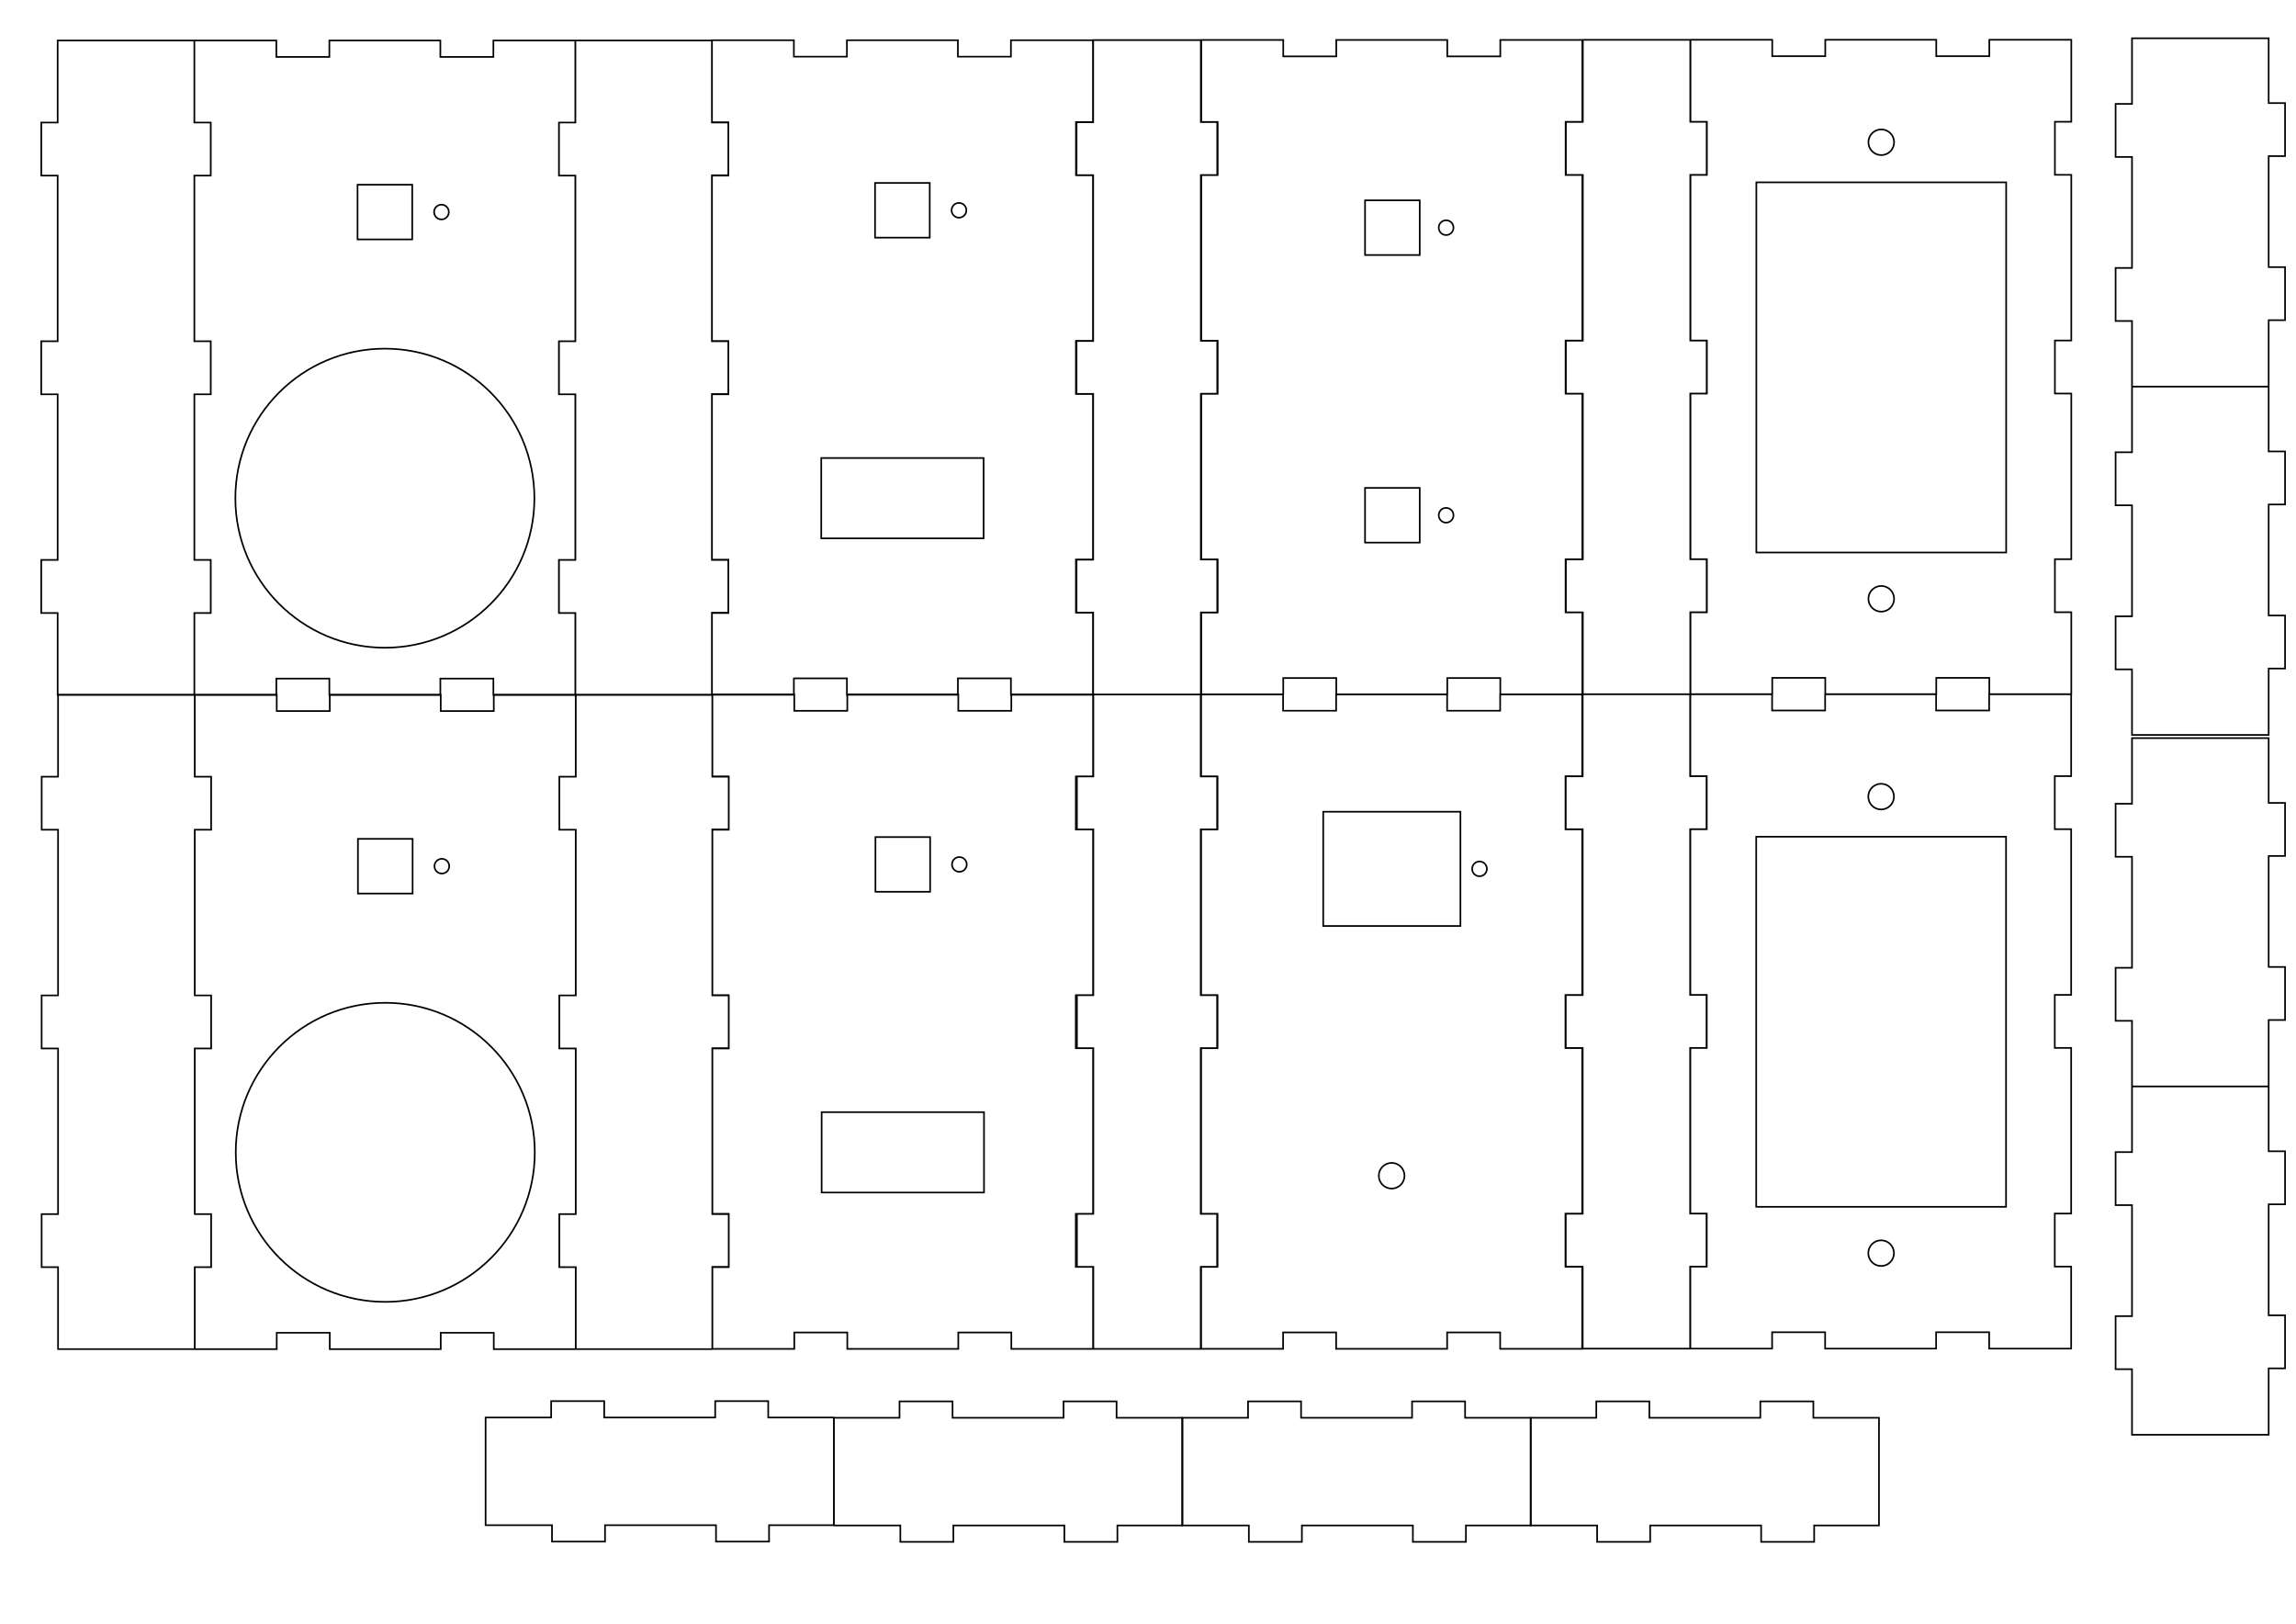
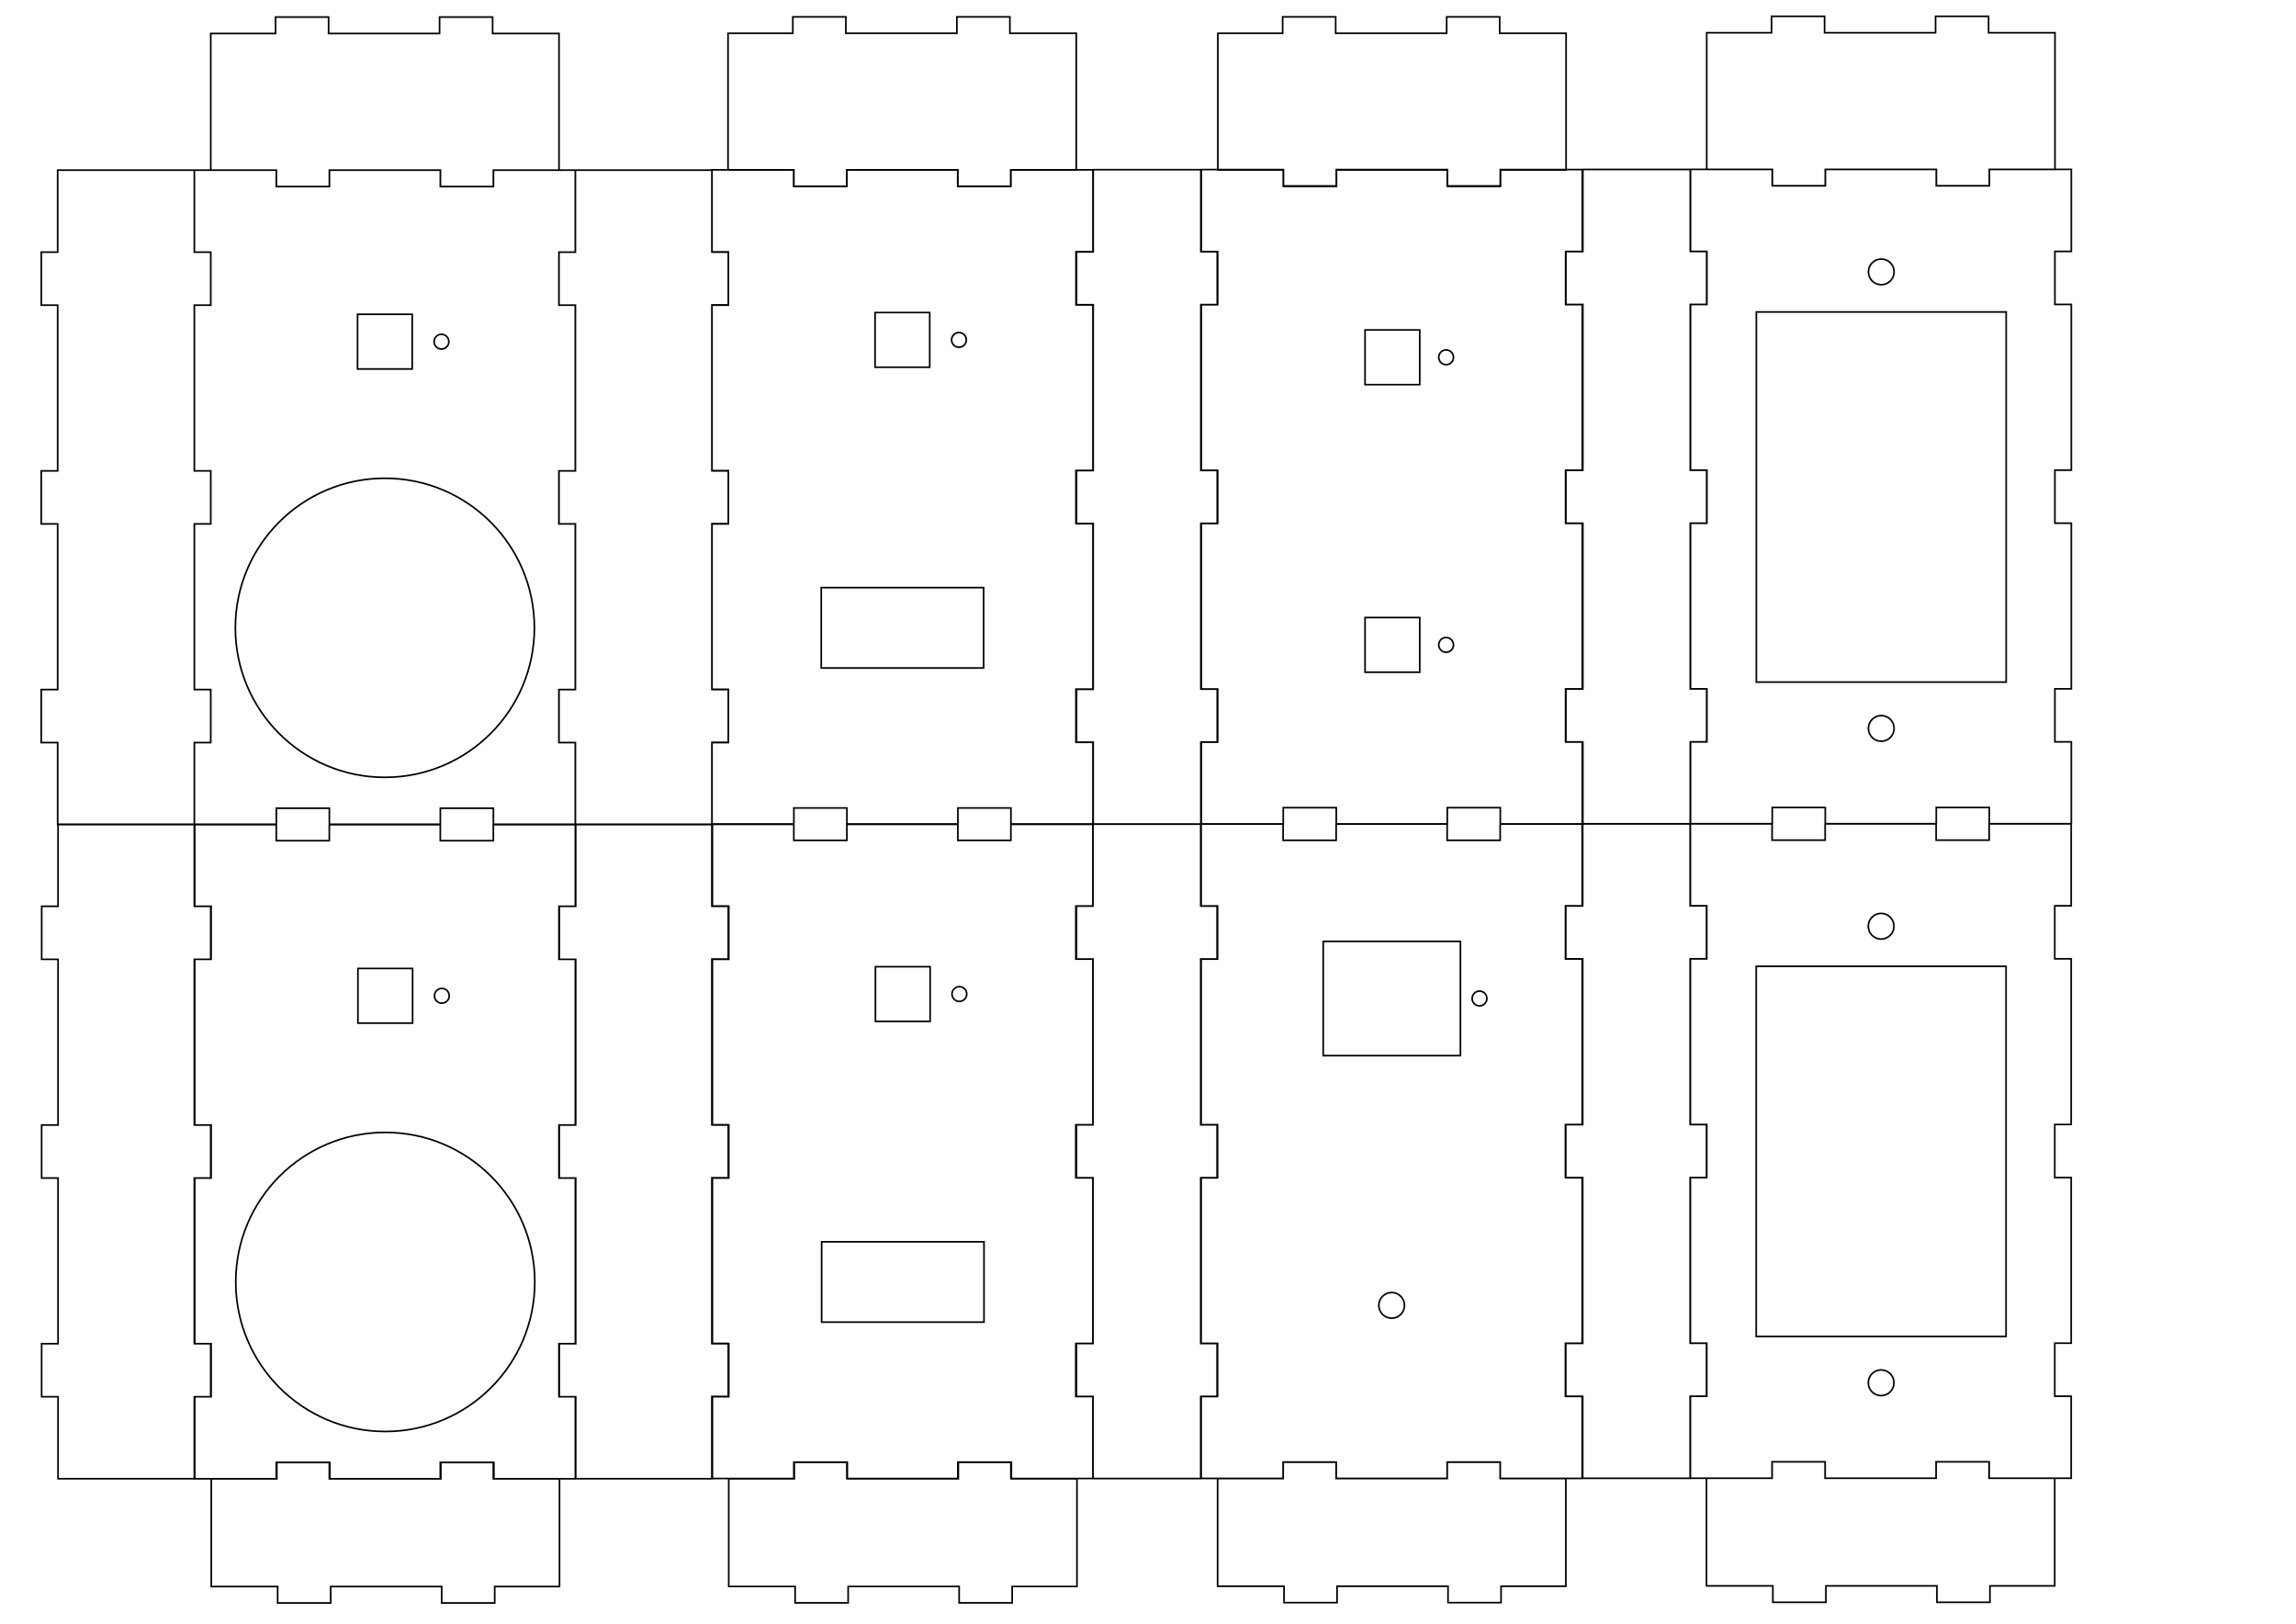
<svg xmlns="http://www.w3.org/2000/svg" width="1488.189" height="1052.362" id="svg5080" version="1.1">
  <defs id="defs3" />
  <g id="layer1" transform="translate(0,2.988066e-5)">
    <g id="g3063" transform="translate(0,-158)" />
-     <path id="rect4476-7-15-2-7-6-4-8-8-4" style="fill:none;stroke:#000000;stroke-width:1.063;stroke-miterlimit:4" d="m 1371.26,661.554 10.63,0 0,42.5 88.582,0 0,-43.031 10.63,0 0,-34.375 -10.63,0 0,-71.938 10.63,0 0,-34.375 -10.63,0 0,-42 -88.582,0 0,42.531 -10.63,0 0,34.375 10.63,0 0,71.938 -10.63,0 z m 0,225.758 10.63,0 0,42.5 88.582,0 0,-43.031 10.63,0 0,-34.375 -10.63,0 0,-71.938 10.63,0 0,-34.375 -10.63,0 0,-42 -88.582,0 0,42.531 -10.63,0 0,34.375 10.63,0 0,71.938 -10.63,0 z" />
    <g id="g3104" transform="translate(-78.18001,-495.0472)" />
-     <path style="fill:none;stroke:#000000;stroke-width:1.063;stroke-miterlimit:4" d="m 808.936,908.176 0,10.625 -42.5,0 0,69.781 43.031,0 0,10.63 34.375,0 0,-10.63 71.938,0 0,10.63 34.375,0 0,-10.63 42,0 0,-69.781 -42.531,0 0,-10.625 -34.375,0 0,10.625 -71.938,0 0,-10.625 z" id="path3255" />
-     <path style="fill:none;stroke:#000000;stroke-width:1.063;stroke-miterlimit:4" d="m 1034.669,908.176 0,10.625 -42.5,0 0,69.781 43.031,0 0,10.63 34.375,0 0,-10.63 71.938,0 0,10.63 34.375,0 0,-10.63 42,0 0,-69.781 -42.531,0 0,-10.625 -34.375,0 0,10.625 -71.938,0 0,-10.625 z" id="path3253" />
-     <path id="rect4476-7-15-2-7-6-4-8-8-4-8" style="fill:none;stroke:#000000;stroke-width:1.063;stroke-miterlimit:4" d="m 357.25,908.005 0,10.625 -42.5,0 0,69.781 43.031,0 0,10.63 34.375,0 0,-10.63 71.937,0 0,10.63 34.375,0 0,-10.63 42,0 0,-69.781 -42.531,0 0,-10.625 -34.375,0 0,10.625 -71.938,0 0,-10.625 z m 225.789,0.171 0,10.625 -42.5,0 0,69.781 43.031,0 0,10.63 34.376,0 0,-10.63 71.938,0 0,10.63 34.375,0 0,-10.63 42,0 0,-69.781 -42.531,0 0,-10.625 -34.375,0 0,10.625 -71.938,0 0,-10.625 z" />
    <g id="g3153" transform="translate(-0.855064,-2)">
      <g transform="translate(666.6803,-20.39713)" id="g3144" />
    </g>
-     <g id="g3063-1" transform="translate(-11.76581,248.209)">
-       <path id="rect3119-7-4-1-7-6" style="fill:none;stroke:#000000;stroke-width:1.063;stroke-miterlimit:4;stroke-dasharray:none" d="m 49.397,201.968 0,53.156 -10.614,0 0,34.374 10.614,0 0,107.376 -10.646,0 0,34.374 10.646,0 0,107.344 -10.646,0 0,34.377 10.646,0 0,53.123 88.584,0 0,-53.123 10.63,0 0,-34.377 -10.63,0 0,-107.344 10.63,0 0,-34.374 -10.63,0 0,-107.376 10.63,0 0,-34.374 -10.63,0 0,-53.156 z m 424.061,-0.178 0,53.156 10.629,0 0,34.375 -10.629,0 0,107.375 10.629,0 0,34.375 -10.629,0 0,107.344 10.629,0 0,34.375 -10.629,0 0,53.156 53.125,0 0,-10.628 34.375,0 0,10.628 71.938,0 0,-10.628 34.375,0 0,10.628 53.156,0 0,-53.156 -10.63,0 0,-34.375 10.63,0 0,-107.344 -10.63,0 0,-34.375 10.63,0 0,-107.375 -10.63,0 0,-34.375 10.63,0 0,-53.156 -53.156,0 0,10.633 -34.375,0 0,-10.633 -71.938,0 0,10.633 -34.375,0 0,-10.633 z m -88.54,0.178 0,53.156 -10.614,0 0,34.374 10.614,0 0,107.376 -10.646,0 0,34.374 10.646,0 0,107.344 -10.646,0 0,34.377 10.646,0 0,53.123 88.584,0 0,-53.123 10.63,0 0,-34.377 -10.63,0 0,-107.344 10.63,0 0,-34.374 -10.63,0 0,-107.376 10.63,0 0,-34.374 -10.63,0 0,-53.156 z m -246.916,0 0,53.156 10.629,0 0,34.375 -10.629,0 0,107.375 10.629,0 0,34.375 -10.629,0 0,107.344 10.629,0 0,34.375 -10.629,0 0,53.156 53.125,0 0,-10.628 34.375,0 0,10.628 71.938,0 0,-10.628 34.375,0 0,10.628 53.156,0 0,-53.156 -10.63,0 0,-34.375 10.63,0 0,-107.344 -10.63,0 0,-34.375 10.63,0 0,-107.375 -10.63,0 0,-34.375 10.63,0 0,-53.156 -53.156,0 0,10.633 -34.375,0 0,-10.633 -71.938,0 0,10.633 -34.375,0 0,-10.633 z m 406.323,270.563 105.236,0 0,52.087 -105.236,0 z m 94.05,-160.54 c 0,2.642 -2.142,4.784 -4.785,4.784 -2.642,0 -4.785,-2.142 -4.785,-4.784 0,-2.642 2.142,-4.784 4.785,-4.784 2.642,0 4.785,2.142 4.785,4.784 z m -59.177,-17.719 35.442,0 0,35.438 -35.442,0 z M 358.396,498.575 c 0,53.522 -43.388,96.909 -96.909,96.909 -53.522,0 -96.909,-43.388 -96.909,-96.909 0,-53.522 43.388,-96.909 96.909,-96.909 53.522,0 96.909,43.388 96.909,96.909 z M 302.939,313.131 c 0,2.642 -2.142,4.784 -4.783,4.784 -2.642,0 -4.783,-2.142 -4.783,-4.784 0,-2.642 2.142,-4.784 4.783,-4.784 2.642,0 4.783,2.142 4.783,4.784 z m -59.173,-17.719 35.442,0 0,35.438 -35.442,0 z m -194.623,-517.369 0,53.156 -10.614,0 0,34.374 10.614,0 0,107.376 -10.646,0 0,34.374 10.646,0 0,107.344 -10.646,0 0,34.377 10.646,0 0,53.123 88.584,0 0,-53.123 10.63,0 0,-34.377 -10.63,0 0,-107.344 10.63,0 0,-34.374 -10.63,0 0,-107.376 10.63,0 0,-34.374 -10.63,0 0,-53.156 z m 424.061,-0.178 0,53.156 10.629,0 0,34.375 -10.629,0 0,107.375 10.629,0 0,34.375 -10.629,0 0,107.344 10.629,0 0,34.375 -10.629,0 0,53.156 53.125,0 0,-10.628 34.375,0 0,10.628 71.938,0 0,-10.628 34.375,0 0,10.628 53.156,0 0,-53.156 -10.63,0 0,-34.375 10.63,0 0,-107.344 -10.63,0 0,-34.375 10.63,0 0,-107.375 -10.63,0 0,-34.375 10.63,0 0,-53.156 -53.156,0 0,10.633 -34.375,0 0,-10.633 -71.938,0 0,10.633 -34.375,0 0,-10.633 z m -88.54,0.178 0,53.156 -10.614,0 0,34.374 10.614,0 0,107.376 -10.646,0 0,34.374 10.646,0 0,107.344 -10.646,0 0,34.377 10.646,0 0,53.123 88.584,0 0,-53.123 10.63,0 0,-34.377 -10.63,0 0,-107.344 10.63,0 0,-34.374 -10.63,0 0,-107.376 10.63,0 0,-34.374 -10.63,0 0,-53.156 z m -246.916,0 0,53.156 10.629,0 0,34.375 -10.629,0 0,107.375 10.629,0 0,34.375 -10.629,0 0,107.344 10.629,0 0,34.375 -10.629,0 0,53.156 53.125,0 0,-10.628 34.375,0 0,10.628 71.938,0 0,-10.628 34.375,0 0,10.628 53.156,0 0,-53.156 -10.63,0 0,-34.375 10.63,0 0,-107.344 -10.63,0 0,-34.375 10.63,0 0,-107.375 -10.63,0 0,-34.375 10.63,0 0,-53.156 -53.156,0 0,10.633 -34.375,0 0,-10.633 -71.938,0 0,10.633 -34.375,0 0,-10.633 z m 406.323,270.563 105.236,0 0,52.087 -105.236,0 z m 94.05,-160.54 c 0,2.642 -2.142,4.784 -4.785,4.784 -2.642,0 -4.785,-2.142 -4.785,-4.784 0,-2.642 2.142,-4.784 4.785,-4.784 2.642,0 4.785,2.142 4.785,4.784 z m -59.177,-17.719 35.442,0 0,35.438 -35.442,0 z M 358.142,74.649 c 0,53.522 -43.388,96.909 -96.909,96.909 -53.522,0 -96.909,-43.388 -96.909,-96.909 0,-53.522 43.388,-96.909 96.909,-96.909 53.522,0 96.909,43.388 96.909,96.909 z M 302.684,-110.794 c 0,2.642 -2.142,4.784 -4.783,4.784 -2.642,0 -4.783,-2.142 -4.783,-4.784 0,-2.642 2.142,-4.784 4.783,-4.784 2.642,0 4.783,2.142 4.783,4.784 z m -59.173,-17.719 35.442,0 0,35.438 -35.442,0 z M 922.119,513.736 c 0,4.599 -3.728,8.327 -8.327,8.327 -4.599,0 -8.327,-3.728 -8.327,-8.327 0,-4.599 3.728,-8.327 8.327,-8.327 4.599,0 8.327,3.728 8.327,8.327 z m 53.401,-198.869 c 0,2.642 -2.142,4.784 -4.785,4.784 -2.642,0 -4.785,-2.142 -4.785,-4.784 0,-2.642 2.142,-4.784 4.785,-4.784 2.642,0 4.785,2.142 4.785,4.784 z m -106.089,-37.028 88.937,0 0,74.055 -88.937,0 z m 237.826,-76.218 0,53.156 10.629,0 0,34.375 -10.629,0 0,107.375 10.629,0 0,34.375 -10.629,0 0,107.344 10.629,0 0,34.375 -10.629,0 0,53.156 53.125,0 0,-10.628 34.375,0 0,10.628 71.938,0 0,-10.628 34.375,0 0,10.628 53.156,0 0,-53.156 -10.63,0 0,-34.375 10.63,0 0,-107.344 -10.63,0 0,-34.375 10.63,0 0,-107.375 -10.63,0 0,-34.375 10.63,0 0,-53.156 -53.156,0 0,10.633 -34.375,0 0,-10.633 -71.938,0 0,10.633 -34.375,0 0,-10.633 z m -69.638,0.047 0,53.156 -11.156,0 0,34.374 11.156,0 0,107.376 -11.188,0 0,34.374 11.188,0 0,107.345 -11.188,0 0,34.377 11.188,0 0,53.123 69.781,0 0,-53.123 10.63,0 0,-34.377 -10.63,0 0,-107.345 10.63,0 0,-34.374 -10.63,0 0,-107.376 10.63,0 0,-34.374 -10.63,0 0,-53.156 z m -317.374,0.159 0,53.156 -11.156,0 0,34.374 11.156,0 0,107.376 -11.187,0 0,34.374 11.187,0 0,107.345 -11.187,0 0,34.377 11.187,0 0,53.123 69.781,0 0,-53.123 10.63,0 0,-34.377 -10.63,0 0,-107.345 10.63,0 0,-34.374 -10.63,0 0,-107.376 10.63,0 0,-34.374 -10.63,0 0,-53.156 z m 70.063,-0.084 0,53.156 10.629,0 0,34.375 -10.629,0 0,107.375 10.629,0 0,34.375 -10.629,0 0,107.344 10.629,0 0,34.375 -10.629,0 0,53.156 53.125,0 0,-10.628 34.375,0 0,10.628 71.938,0 0,-10.628 34.375,0 0,10.628 53.156,0 0,-53.156 -10.63,0 0,-34.375 10.63,0 0,-107.344 -10.63,0 0,-34.375 10.63,0 0,-107.375 -10.63,0 0,-34.375 10.63,0 0,-53.156 -53.156,0 0,10.633 -34.375,0 0,-10.633 -71.938,0 0,10.633 -34.375,0 0,-10.633 z m 359.776,92.273 161.929,0 0,239.882 -161.929,0 z m 89.291,269.897 c 0,4.599 -3.728,8.327 -8.327,8.327 -4.599,0 -8.327,-3.728 -8.327,-8.327 0,-4.599 3.728,-8.327 8.327,-8.327 4.599,0 8.327,3.728 8.327,8.327 z m 0,-295.866 c 0,4.599 -3.728,8.327 -8.327,8.327 -4.599,0 -8.327,-3.728 -8.327,-8.327 0,-4.599 3.728,-8.327 8.327,-8.327 4.599,0 8.327,3.728 8.327,8.327 z m -132.03,-490.49 0,53.156 10.629,0 0,34.375 -10.629,0 0,107.375 10.629,0 0,34.375 -10.629,0 0,107.344 10.629,0 0,34.375 -10.629,0 0,53.156 53.125,0 0,-10.628 34.375,0 0,10.628 71.938,0 0,-10.628 34.375,0 0,10.628 53.156,0 0,-53.156 -10.63,0 0,-34.375 10.63,0 0,-107.344 -10.63,0 0,-34.375 10.63,0 0,-107.375 -10.63,0 0,-34.375 10.63,0 0,-53.156 -53.156,0 0,10.633 -34.375,0 0,-10.633 -71.938,0 0,10.633 -34.375,0 0,-10.633 z m -69.638,0.047 0,53.156 -11.156,0 0,34.374 11.156,0 0,107.376 -11.188,0 0,34.374 11.188,0 0,107.345 -11.188,0 0,34.377 11.188,0 0,53.123 69.781,0 0,-53.123 10.63,0 0,-34.377 -10.63,0 0,-107.345 10.63,0 0,-34.374 -10.63,0 0,-107.376 10.63,0 0,-34.374 -10.63,0 0,-53.156 z m -317.374,0.159 0,53.156 -11.156,0 0,34.374 11.156,0 0,107.376 -11.188,0 0,34.374 11.188,0 0,107.345 -11.188,0 0,34.377 11.188,0 0,53.123 69.781,0 0,-53.123 10.63,0 0,-34.377 -10.63,0 0,-107.345 10.63,0 0,-34.374 -10.63,0 0,-107.376 10.63,0 0,-34.374 -10.63,0 0,-53.156 z m 70.063,-0.084 0,53.156 10.629,0 0,34.375 -10.629,0 0,107.375 10.629,0 0,34.375 -10.629,0 0,107.344 10.629,0 0,34.375 -10.629,0 0,53.156 53.125,0 0,-10.628 34.375,0 0,10.628 71.937,0 0,-10.628 34.375,0 0,10.628 53.156,0 0,-53.156 -10.63,0 0,-34.375 10.63,0 0,-107.344 -10.63,0 0,-34.375 10.63,0 0,-107.375 -10.63,0 0,-34.375 10.63,0 0,-53.156 -53.156,0 0,10.633 -34.375,0 0,-10.633 -71.937,0 0,10.633 -34.375,0 0,-10.633 z m 359.776,92.273 161.929,0 0,239.882 -161.929,0 z m 89.291,269.897 c 0,4.599 -3.728,8.327 -8.327,8.327 -4.599,0 -8.327,-3.728 -8.327,-8.327 0,-4.599 3.728,-8.327 8.327,-8.327 4.599,0 8.327,3.728 8.327,8.327 z m 0,-295.866 c 0,4.599 -3.728,8.327 -8.327,8.327 -4.599,0 -8.327,-3.728 -8.327,-8.327 0,-4.599 3.728,-8.327 8.327,-8.327 4.599,0 8.327,3.728 8.327,8.327 z M 953.87,85.711 c 0,2.642 -2.142,4.784 -4.785,4.784 -2.642,0 -4.785,-2.142 -4.785,-4.784 0,-2.642 2.142,-4.784 4.785,-4.784 2.642,0 4.785,2.142 4.785,4.784 z m 0,-186.378 c 0,2.642 -2.142,4.784 -4.785,4.784 -2.642,0 -4.785,-2.142 -4.785,-4.784 0,-2.642 2.142,-4.784 4.785,-4.784 2.642,0 4.785,2.142 4.785,4.784 z m -57.329,168.659 35.442,0 0,35.438 -35.442,0 z m 0,-186.378 35.442,0 0,35.438 -35.442,0 z" />
-     </g>
-     <path id="rect4476-7-15-2-7-6-4-8-8-4-1" style="fill:none;stroke:#000000;stroke-width:1.063;stroke-miterlimit:4" d="m 1371.26,208.022 10.63,0 0,42.5 88.582,0 0,-43.031 10.63,0 0,-34.375 -10.63,0 0,-71.938 10.63,0 0,-34.375 -10.63,0 0,-42 -88.582,0 0,42.531 -10.63,0 0,34.375 10.63,0 0,71.938 -10.63,0 z m 0,225.758 10.63,0 0,42.5 88.582,0 0,-43.031 10.63,0 0,-34.375 -10.63,0 0,-71.938 10.63,0 0,-34.375 -10.63,0 0,-42 -88.582,0 0,42.531 -10.63,0 0,34.375 10.63,0 0,71.938 -10.63,0 z" />
+     <g id="g3063-1" transform="translate(-11.76581,248.209)" />
+     <path id="rect4476-7-15-2-7-6-4-8-8-4-1" style="fill:none;stroke:#000000;stroke-width:1.063;stroke-miterlimit:4" d="m 972.583,120.79 0,-10.63 42.5,0 0,-88.582 -43.031,0 0,-10.63 -34.375,0 0,10.63 -71.938,0 0,-10.63 -34.375,0 0,10.63 -42,0 0,88.582 42.531,0 0,10.63 34.375,0 0,-10.63 71.938,0 0,10.63 z m 316.882,-0.379 0,-10.63 42.5,0 0,-88.582 -43.031,0 0,-10.63 -34.375,0 0,10.63 -71.938,0 0,-10.63 -34.375,0 0,10.63 -42,0 0,88.582 42.531,0 0,10.63 34.375,0 0,-10.63 71.938,0 0,10.63 z m -1110.032,827.354 0,10.625 -42.5,0 0,69.781 43.031,0 0,10.63 34.375,0 0,-10.63 71.937,0 0,10.63 34.375,0 0,-10.63 42,0 0,-69.781 -42.531,0 0,-10.625 -34.375,0 0,10.625 -71.938,0 0,-10.625 z m 335.404,-0.049 0,10.625 -42.5,0 0,69.781 43.031,0 0,10.63 34.376,0 0,-10.63 71.938,0 0,10.63 34.375,0 0,-10.63 42,0 0,-69.781 -42.531,0 0,-10.625 -34.375,0 0,10.625 -71.938,0 0,-10.625 z m 633.752,-0.373 0,10.625 -42.5,0 0,69.781 43.031,0 0,10.63 34.375,0 0,-10.63 71.938,0 0,10.63 34.375,0 0,-10.63 42,0 0,-69.781 -42.531,0 0,-10.625 -34.375,0 0,10.625 -71.938,0 0,-10.625 z m -316.869,0.221 0,10.625 -42.5,0 0,69.781 43.031,0 0,10.63 34.375,0 0,-10.63 71.938,0 0,10.63 34.375,0 0,-10.63 42,0 0,-69.781 -42.532,0 0,-10.625 -34.375,0 0,10.625 -71.938,0 0,-10.625 z m 53.055,-733.74 35.442,0 0,35.438 -35.442,0 z m 0,186.378 35.442,0 0,35.438 -35.442,0 z m 57.329,-168.659 c 0,2.642 -2.142,4.784 -4.785,4.784 -2.642,0 -4.785,-2.142 -4.785,-4.784 0,-2.642 2.142,-4.784 4.785,-4.784 2.642,0 4.785,2.142 4.785,4.784 z m 0,186.378 c 0,2.642 -2.142,4.784 -4.785,4.784 -2.642,0 -4.785,-2.142 -4.785,-4.784 0,-2.642 2.142,-4.784 4.785,-4.784 2.642,0 4.785,2.142 4.785,4.784 z m 285.595,-241.73 c 0,4.599 -3.728,8.327 -8.327,8.327 -4.599,0 -8.327,-3.728 -8.327,-8.327 0,-4.599 3.728,-8.327 8.327,-8.327 4.599,0 8.327,3.728 8.327,8.327 z m 0,295.866 c 0,4.599 -3.728,8.327 -8.327,8.327 -4.599,0 -8.327,-3.728 -8.327,-8.327 0,-4.599 3.728,-8.327 8.327,-8.327 4.599,0 8.327,3.728 8.327,8.327 z m -89.291,-269.897 161.929,0 0,239.882 -161.929,0 z m -359.776,-92.273 0,53.156 10.629,0 0,34.375 -10.629,0 0,107.375 10.629,0 0,34.375 -10.629,0 0,107.344 10.629,0 0,34.375 -10.629,0 0,53.156 53.125,0 0,-10.628 34.375,0 0,10.628 71.937,0 0,-10.628 34.375,0 0,10.628 53.156,0 0,-53.156 -10.63,0 0,-34.375 10.63,0 0,-107.344 -10.63,0 0,-34.375 10.63,0 0,-107.375 -10.63,0 0,-34.375 10.63,0 0,-53.156 -53.156,0 0,10.633 -34.375,0 0,-10.633 -71.937,0 0,10.633 -34.375,0 0,-10.633 z m -70.063,0.084 0,53.156 -11.156,0 0,34.374 11.156,0 0,107.376 -11.188,0 0,34.374 11.188,0 0,107.345 -11.188,0 0,34.377 11.188,0 0,53.123 69.781,0 0,-53.123 10.63,0 0,-34.377 -10.63,0 0,-107.345 10.63,0 0,-34.374 -10.63,0 0,-107.376 10.63,0 0,-34.374 -10.63,0 0,-53.156 z m 317.374,-0.159 0,53.156 -11.156,0 0,34.374 11.156,0 0,107.376 -11.188,0 0,34.374 11.188,0 0,107.345 -11.188,0 0,34.377 11.188,0 0,53.123 69.781,0 0,-53.123 10.63,0 0,-34.377 -10.63,0 0,-107.345 10.63,0 0,-34.374 -10.63,0 0,-107.376 10.63,0 0,-34.374 -10.63,0 0,-53.156 z m 69.638,-0.047 0,53.156 10.629,0 0,34.375 -10.629,0 0,107.375 10.629,0 0,34.375 -10.629,0 0,107.344 10.629,0 0,34.375 -10.629,0 0,53.156 53.125,0 0,-10.628 34.375,0 0,10.628 71.938,0 0,-10.628 34.375,0 0,10.628 53.156,0 0,-53.156 -10.63,0 0,-34.375 10.63,0 0,-107.344 -10.63,0 0,-34.375 10.63,0 0,-107.375 -10.63,0 0,-34.375 10.63,0 0,-53.156 -53.156,0 0,10.633 -34.375,0 0,-10.633 -71.938,0 0,10.633 -34.375,0 0,-10.633 z m 132.03,490.49 c 0,4.599 -3.728,8.327 -8.327,8.327 -4.599,0 -8.327,-3.728 -8.327,-8.327 0,-4.599 3.728,-8.327 8.327,-8.327 4.599,0 8.327,3.728 8.327,8.327 z m 0,295.866 c 0,4.599 -3.728,8.327 -8.327,8.327 -4.599,0 -8.327,-3.728 -8.327,-8.327 0,-4.599 3.728,-8.327 8.327,-8.327 4.599,0 8.327,3.728 8.327,8.327 z m -89.291,-269.897 161.929,0 0,239.882 -161.929,0 z m -359.776,-92.273 0,53.156 10.629,0 0,34.375 -10.629,0 0,107.375 10.629,0 0,34.375 -10.629,0 0,107.344 10.629,0 0,34.375 -10.629,0 0,53.156 53.125,0 0,-10.628 34.375,0 0,10.628 71.938,0 0,-10.628 34.375,0 0,10.628 53.156,0 0,-53.156 -10.63,0 0,-34.375 10.63,0 0,-107.344 -10.63,0 0,-34.375 10.63,0 0,-107.375 -10.63,0 0,-34.375 10.63,0 0,-53.156 -53.156,0 0,10.633 -34.375,0 0,-10.633 -71.938,0 0,10.633 -34.375,0 0,-10.633 z m -70.063,0.084 0,53.156 -11.156,0 0,34.374 11.156,0 0,107.376 -11.187,0 0,34.374 11.187,0 0,107.345 -11.187,0 0,34.377 11.187,0 0,53.123 69.781,0 0,-53.123 10.63,0 0,-34.377 -10.63,0 0,-107.345 10.63,0 0,-34.374 -10.63,0 0,-107.376 10.63,0 0,-34.374 -10.63,0 0,-53.156 z m 317.374,-0.159 0,53.156 -11.156,0 0,34.374 11.156,0 0,107.376 -11.188,0 0,34.374 11.188,0 0,107.345 -11.188,0 0,34.377 11.188,0 0,53.123 69.781,0 0,-53.123 10.63,0 0,-34.377 -10.63,0 0,-107.345 10.63,0 0,-34.374 -10.63,0 0,-107.376 10.63,0 0,-34.374 -10.63,0 0,-53.156 z m 69.638,-0.047 0,53.156 10.629,0 0,34.375 -10.629,0 0,107.375 10.629,0 0,34.375 -10.629,0 0,107.344 10.629,0 0,34.375 -10.629,0 0,53.156 53.125,0 0,-10.628 34.375,0 0,10.628 71.938,0 0,-10.628 34.375,0 0,10.628 53.156,0 0,-53.156 -10.63,0 0,-34.375 10.63,0 0,-107.344 -10.63,0 0,-34.375 10.63,0 0,-107.375 -10.63,0 0,-34.375 10.63,0 0,-53.156 -53.156,0 0,10.633 -34.375,0 0,-10.633 -71.938,0 0,10.633 -34.375,0 0,-10.633 z m -237.826,76.218 88.937,0 0,74.055 -88.937,0 z m 106.089,37.028 c 0,2.642 -2.142,4.784 -4.785,4.784 -2.642,0 -4.785,-2.142 -4.785,-4.784 0,-2.642 2.142,-4.784 4.785,-4.784 2.642,0 4.785,2.142 4.785,4.784 z M 910.353,845.945 c 0,4.599 -3.728,8.327 -8.327,8.327 -4.599,0 -8.327,-3.728 -8.327,-8.327 0,-4.599 3.728,-8.327 8.327,-8.327 4.599,0 8.327,3.728 8.327,8.327 z m -678.607,-642.25 35.442,0 0,35.438 -35.442,0 z m 59.173,17.719 c 0,2.642 -2.142,4.784 -4.783,4.784 -2.642,0 -4.783,-2.142 -4.783,-4.784 0,-2.642 2.142,-4.784 4.783,-4.784 2.642,0 4.783,2.142 4.783,4.784 z m 55.457,185.443 c 0,53.522 -43.388,96.909 -96.909,96.909 -53.522,0 -96.909,-43.388 -96.909,-96.909 0,-53.522 43.388,-96.909 96.909,-96.909 53.522,0 96.909,43.388 96.909,96.909 z m 220.802,-204.303 35.442,0 0,35.438 -35.442,0 z m 59.177,17.719 c 0,2.642 -2.142,4.784 -4.785,4.784 -2.642,0 -4.785,-2.142 -4.785,-4.784 0,-2.642 2.142,-4.784 4.785,-4.784 2.642,0 4.785,2.142 4.785,4.784 z m -94.05,160.54 105.236,0 0,52.087 -105.236,0 z M 125.982,110.252 l 0,53.156 10.629,0 0,34.375 -10.629,0 0,107.375 10.629,0 0,34.375 -10.629,0 0,107.344 10.629,0 0,34.375 -10.629,0 0,53.156 53.125,0 0,-10.628 34.375,0 0,10.628 71.938,0 0,-10.628 34.375,0 0,10.628 53.156,0 0,-53.156 -10.63,0 0,-34.375 10.63,0 0,-107.344 -10.63,0 0,-34.375 10.63,0 0,-107.375 -10.63,0 0,-34.375 10.63,0 0,-53.156 -53.156,0 0,10.633 -34.375,0 0,-10.633 -71.938,0 0,10.633 -34.375,0 0,-10.633 z m 246.916,0 0,53.156 -10.614,0 0,34.374 10.614,0 0,107.376 -10.646,0 0,34.374 10.646,0 0,107.344 -10.646,0 0,34.377 10.646,0 0,53.123 88.584,0 0,-53.123 10.63,0 0,-34.377 -10.63,0 0,-107.344 10.63,0 0,-34.374 -10.63,0 0,-107.376 10.63,0 0,-34.374 -10.63,0 0,-53.156 z m 88.54,-0.178 0,53.156 10.629,0 0,34.375 -10.629,0 0,107.375 10.629,0 0,34.375 -10.629,0 0,107.344 10.629,0 0,34.375 -10.629,0 0,53.156 53.125,0 0,-10.628 34.375,0 0,10.628 71.938,0 0,-10.628 34.375,0 0,10.628 53.156,0 0,-53.156 -10.63,0 0,-34.375 10.63,0 0,-107.344 -10.63,0 0,-34.375 10.63,0 0,-107.375 -10.63,0 0,-34.375 10.63,0 0,-53.156 -53.156,0 0,10.633 -34.375,0 0,-10.633 -71.938,0 0,10.633 -34.375,0 0,-10.633 z m -424.061,0.178 0,53.156 -10.614,0 0,34.374 10.614,0 0,107.376 -10.646,0 0,34.374 10.646,0 0,107.344 -10.646,0 0,34.377 10.646,0 0,53.123 88.584,0 0,-53.123 10.63,0 0,-34.377 -10.63,0 0,-107.344 10.63,0 0,-34.374 -10.63,0 0,-107.376 10.63,0 0,-34.374 -10.63,0 0,-53.156 z m 194.623,517.369 35.442,0 0,35.438 -35.442,0 z m 59.173,17.719 c 0,2.642 -2.142,4.784 -4.783,4.784 -2.642,0 -4.783,-2.142 -4.783,-4.784 0,-2.642 2.142,-4.784 4.783,-4.784 2.642,0 4.783,2.142 4.783,4.784 z m 55.457,185.443 c 0,53.522 -43.388,96.909 -96.909,96.909 -53.522,0 -96.909,-43.388 -96.909,-96.909 0,-53.522 43.388,-96.909 96.909,-96.909 53.522,0 96.909,43.388 96.909,96.909 z m 220.802,-204.303 35.442,0 0,35.438 -35.442,0 z m 59.177,17.719 c 0,2.642 -2.142,4.784 -4.785,4.784 -2.642,0 -4.785,-2.142 -4.785,-4.784 0,-2.642 2.142,-4.784 4.785,-4.784 2.642,0 4.785,2.142 4.785,4.784 z m -94.05,160.54 105.236,0 0,52.087 -105.236,0 z m -406.608,-270.563 0,53.156 10.629,0 0,34.375 -10.629,0 0,107.375 10.629,0 0,34.375 -10.629,0 0,107.344 10.629,0 0,34.375 -10.629,0 0,53.156 53.125,0 0,-10.628 34.375,0 0,10.628 71.938,0 0,-10.628 34.375,0 0,10.628 53.156,0 0,-53.156 -10.63,0 0,-34.375 10.63,0 0,-107.344 -10.63,0 0,-34.375 10.63,0 0,-107.375 -10.63,0 0,-34.375 10.63,0 0,-53.156 -53.156,0 0,10.633 -34.375,0 0,-10.633 -71.938,0 0,10.633 -34.375,0 0,-10.633 z m 247.201,0 0,53.156 -10.614,0 0,34.374 10.614,0 0,107.376 -10.646,0 0,34.374 10.646,0 0,107.344 -10.646,0 0,34.377 10.646,0 0,53.123 88.584,0 0,-53.123 10.63,0 0,-34.377 -10.63,0 0,-107.344 10.63,0 0,-34.374 -10.63,0 0,-107.376 10.63,0 0,-34.374 -10.63,0 0,-53.156 z m 88.255,-0.178 0,53.156 10.629,0 0,34.375 -10.629,0 0,107.375 10.629,0 0,34.375 -10.629,0 0,107.344 10.629,0 0,34.375 -10.629,0 0,53.156 53.125,0 0,-10.628 34.375,0 0,10.628 71.938,0 0,-10.628 34.375,0 0,10.628 53.156,0 0,-53.156 -10.63,0 0,-34.375 10.63,0 0,-107.344 -10.63,0 0,-34.375 10.63,0 0,-107.375 -10.63,0 0,-34.375 10.63,0 0,-53.156 -53.156,0 0,10.633 -34.375,0 0,-10.633 -71.938,0 0,10.633 -34.375,0 0,-10.633 z m -423.776,0.178 0,53.156 -10.614,0 0,34.374 10.614,0 0,107.376 -10.646,0 0,34.374 10.646,0 0,107.344 -10.646,0 0,34.377 10.646,0 0,53.123 88.584,0 0,-53.123 10.63,0 0,-34.377 -10.63,0 0,-107.344 10.63,0 0,-34.374 -10.63,0 0,-107.376 10.63,0 0,-34.374 -10.63,0 0,-53.156 z m 282.199,-413.274 0,-10.63 42.5,0 0,-88.582 -43.031,0 0,-10.63 -34.375,0 0,10.63 -71.938,0 0,-10.63 -34.375,0 0,10.63 -42,0 0,88.582 42.531,0 0,10.63 34.375,0 0,-10.63 71.938,0 0,10.63 z m 335.278,-0.113 0,-10.63 42.5,0 0,-88.582 -43.031,0 0,-10.63 -34.375,0 0,10.63 -71.938,0 0,-10.63 -34.375,0 0,10.63 -42,0 0,88.582 42.531,0 0,10.63 34.375,0 0,-10.63 71.938,0 0,10.63 z" />
  </g>
</svg>
